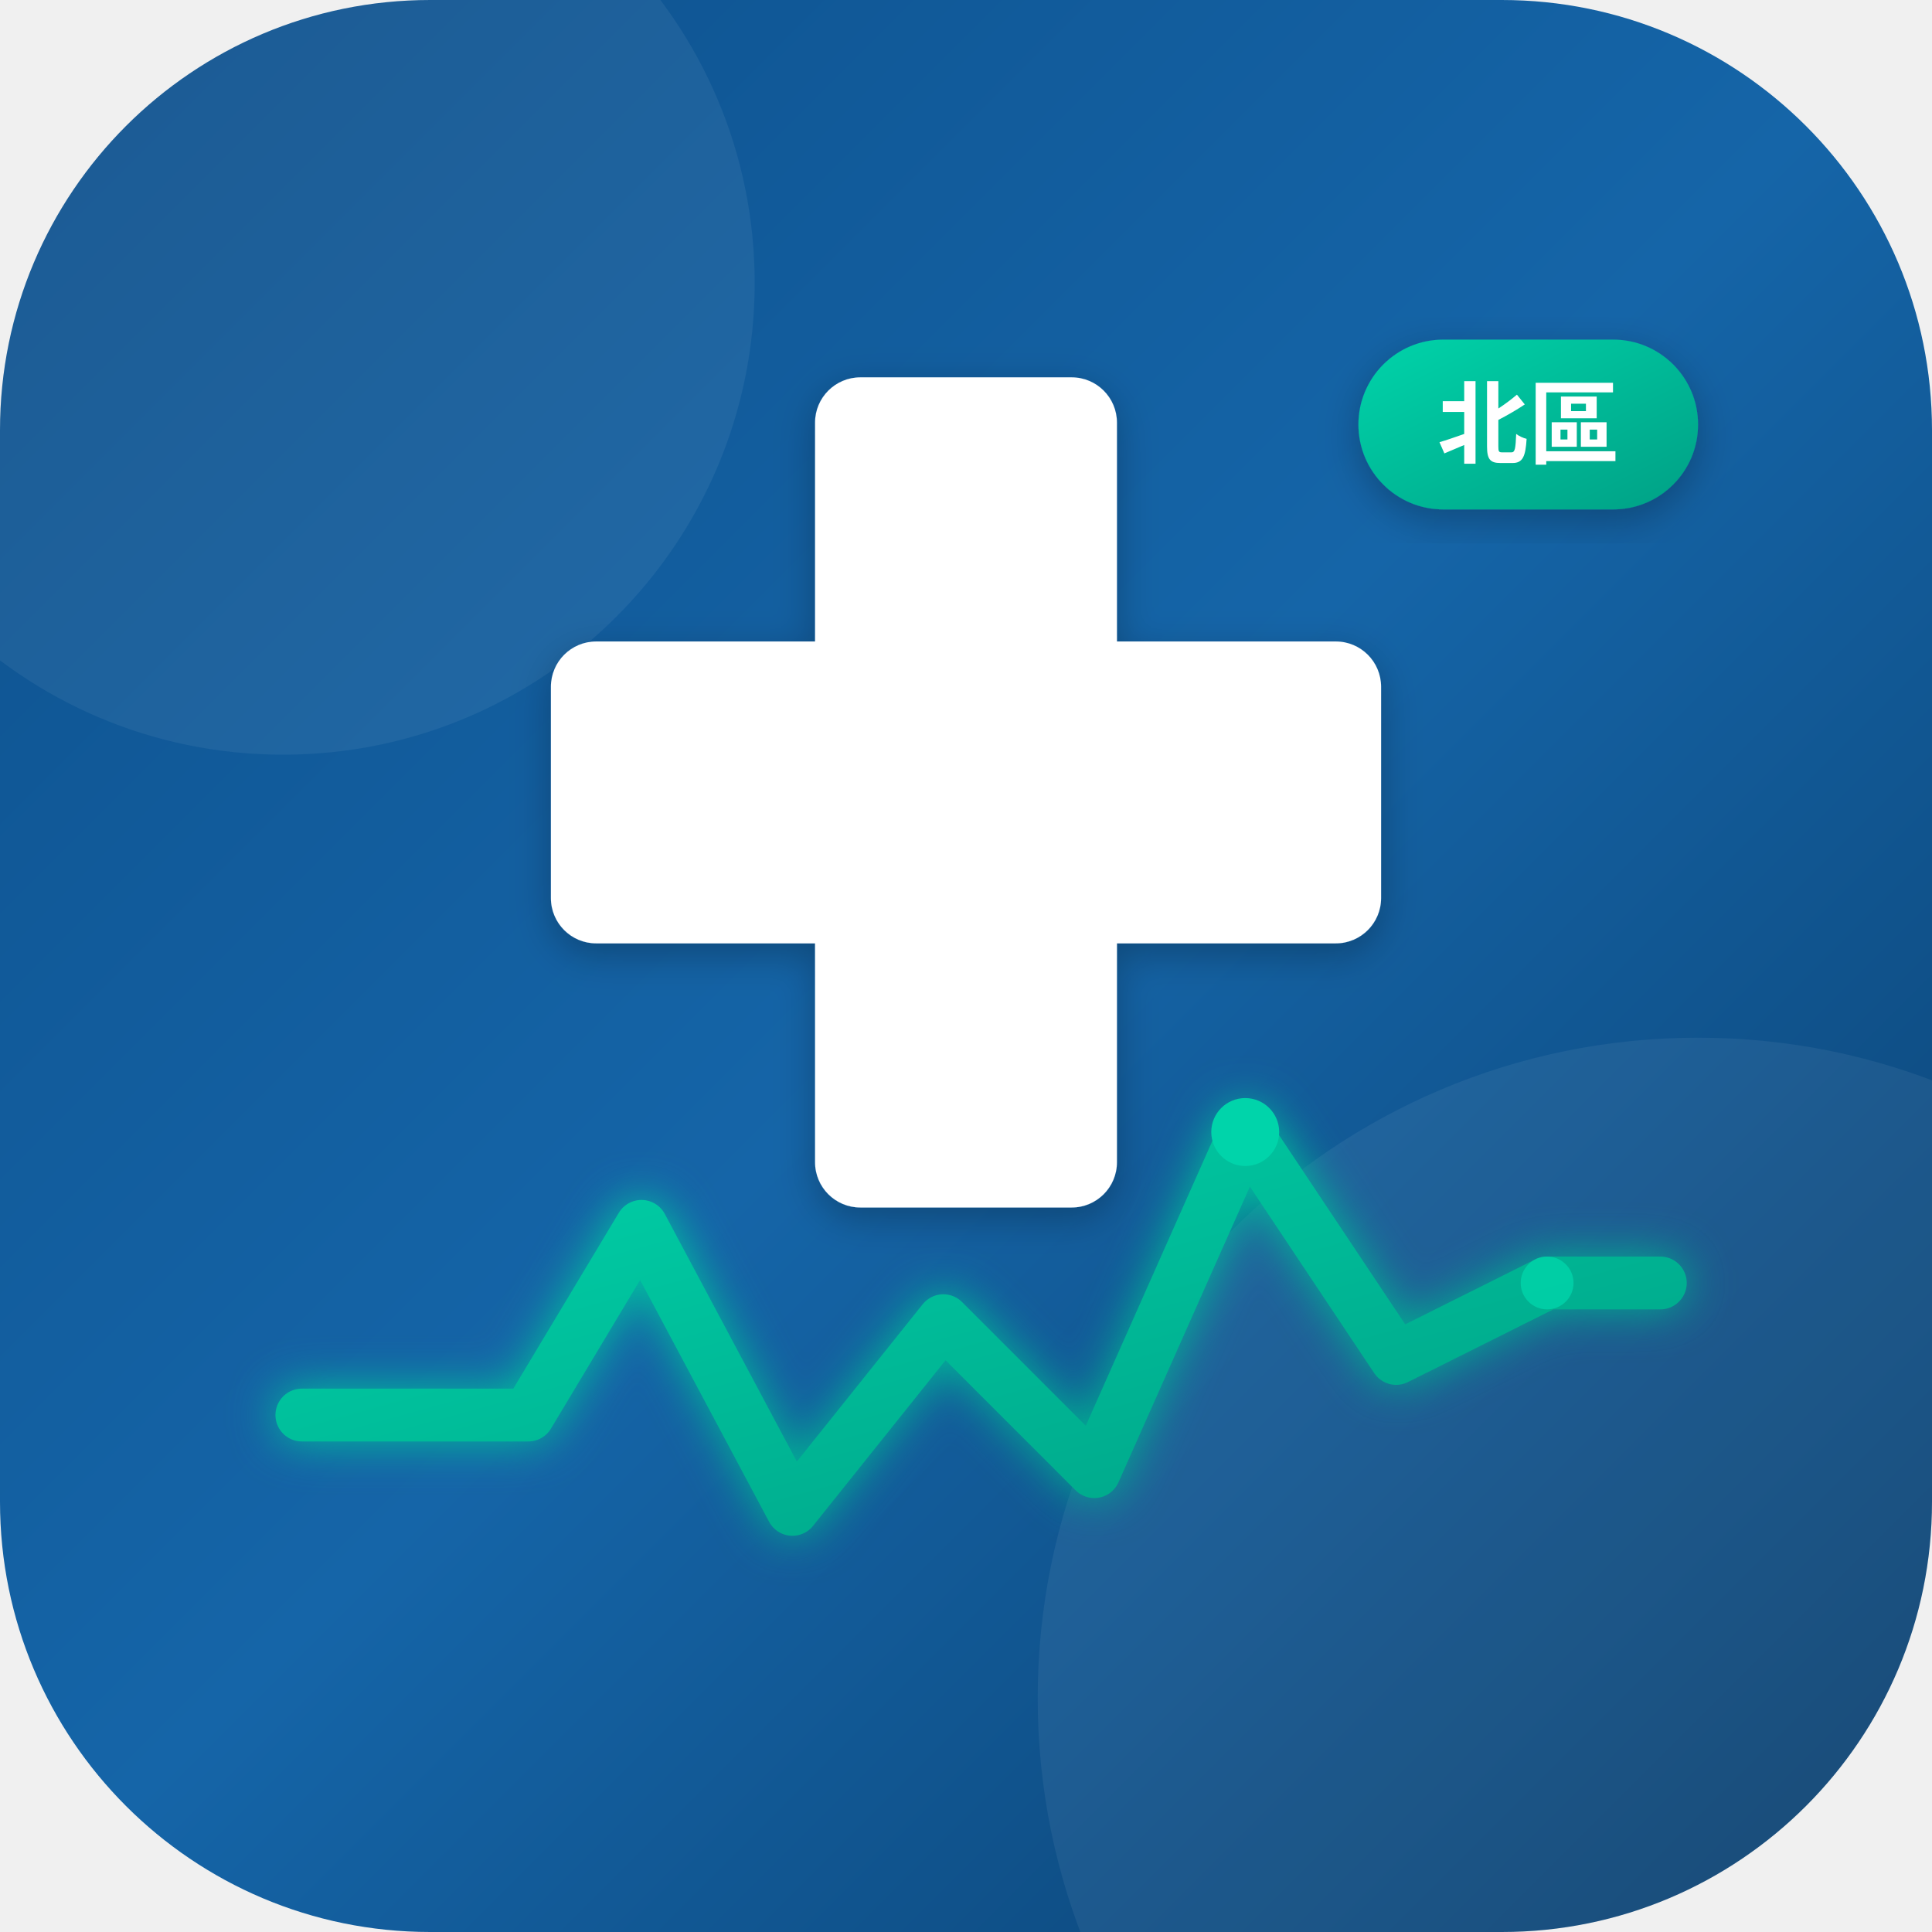
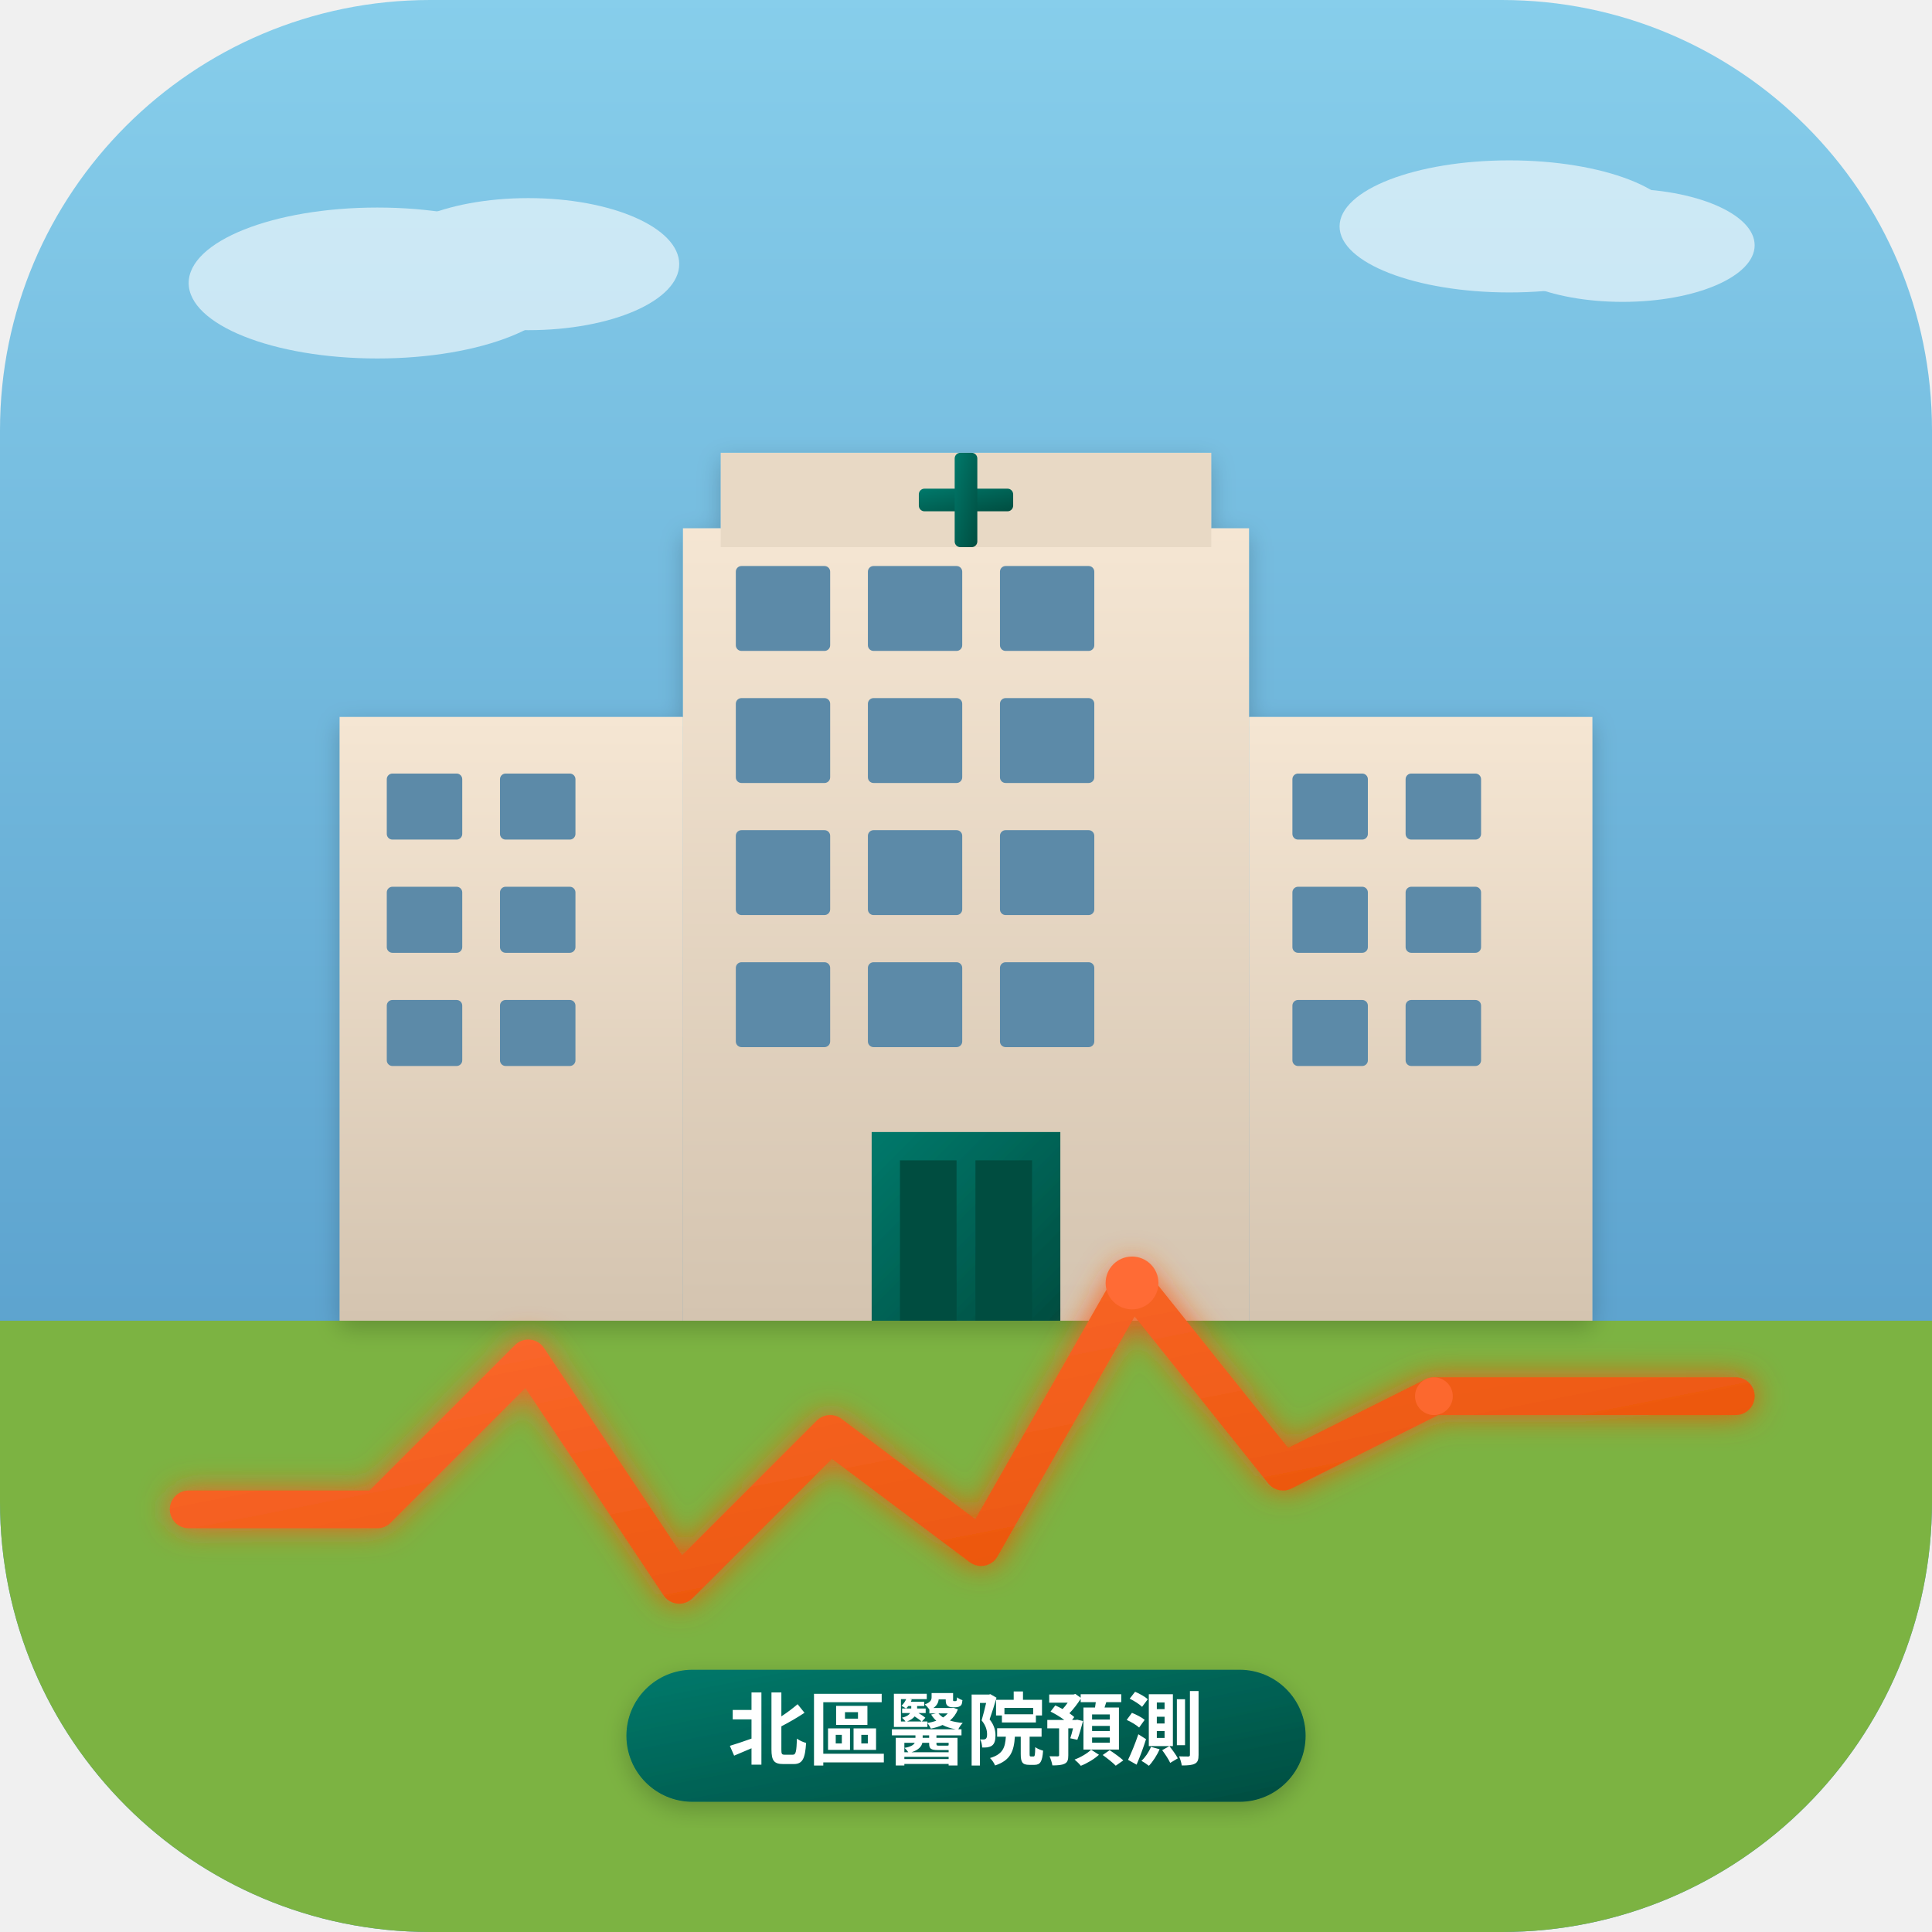
<svg xmlns="http://www.w3.org/2000/svg" viewBox="0 0 1024 1024" width="1024" height="1024">
  <defs>
    <clipPath id="iconMask">
      <rect x="0" y="0" width="1024" height="1024" rx="228" ry="228" />
    </clipPath>
-     <linearGradient id="bgGradient" x1="0%" y1="0%" x2="100%" y2="100%">
-       <stop offset="0%" style="stop-color:#0D4F8B" />
-       <stop offset="50%" style="stop-color:#1565A8" />
-       <stop offset="100%" style="stop-color:#0A3D6B" />
+     <linearGradient id="skyGradient" x1="0%" y1="0%" x2="0%" y2="100%">
+       <stop offset="0%" style="stop-color:#87CEEB" />
+       <stop offset="100%" style="stop-color:#4A90C2" />
    </linearGradient>
-     <linearGradient id="accentGradient" x1="0%" y1="0%" x2="100%" y2="100%">
-       <stop offset="0%" style="stop-color:#00D4AA" />
-       <stop offset="100%" style="stop-color:#00A085" />
+     <linearGradient id="buildingGradient" x1="0%" y1="0%" x2="0%" y2="100%">
+       <stop offset="0%" style="stop-color:#F5E6D3" />
+       <stop offset="100%" style="stop-color:#D4C4B0" />
    </linearGradient>
+     <linearGradient id="greenAccent" x1="0%" y1="0%" x2="100%" y2="100%">
+       <stop offset="0%" style="stop-color:#00796B" />
+       <stop offset="100%" style="stop-color:#004D40" />
+     </linearGradient>
+     <linearGradient id="orangeGradient" x1="0%" y1="0%" x2="100%" y2="100%">
+       <stop offset="0%" style="stop-color:#FF6B35" />
+       <stop offset="100%" style="stop-color:#E55100" />
+     </linearGradient>
+     <filter id="shadow" x="-20%" y="-20%" width="140%" height="140%">
+       <feDropShadow dx="0" dy="4" stdDeviation="6" flood-color="#000" flood-opacity="0.2" />
+     </filter>
    <filter id="glow" x="-50%" y="-50%" width="200%" height="200%">
-       <feGaussianBlur stdDeviation="12" result="coloredBlur" />
+       <feGaussianBlur stdDeviation="8" result="coloredBlur" />
      <feMerge>
        <feMergeNode in="coloredBlur" />
        <feMergeNode in="SourceGraphic" />
      </feMerge>
    </filter>
-     <filter id="shadow" x="-20%" y="-20%" width="140%" height="140%">
-       <feDropShadow dx="0" dy="6" stdDeviation="10" flood-color="#000" flood-opacity="0.25" />
-     </filter>
  </defs>
  <g clip-path="url(#iconMask)">
-     <rect x="0" y="0" width="1024" height="1024" fill="url(#bgGradient)" />
-     <g opacity="0.06">
-       <circle cx="150" cy="150" r="250" fill="#fff" />
-       <circle cx="900" cy="900" r="350" fill="#fff" />
+     <rect x="0" y="0" width="1024" height="1024" fill="url(#skyGradient)" />
+     <g opacity="0.6">
+       <ellipse cx="200" cy="150" rx="100" ry="40" fill="#fff" />
+       <ellipse cx="280" cy="140" rx="80" ry="35" fill="#fff" />
+       <ellipse cx="800" cy="120" rx="90" ry="35" fill="#fff" />
+       <ellipse cx="860" cy="130" rx="70" ry="30" fill="#fff" />
    </g>
-     <g filter="url(#shadow)" transform="translate(0, -60)">
-       <rect x="432" y="260" width="160" height="440" rx="24" fill="#fff" />
-       <rect x="292" y="400" width="440" height="160" rx="24" fill="#fff" />
+     <rect x="0" y="700" width="1024" height="324" fill="#7CB342" />
+     <g filter="url(#shadow)">
+       <rect x="362" y="280" width="300" height="420" fill="url(#buildingGradient)" />
+       <rect x="382" y="240" width="260" height="50" fill="#E8D9C5" />
+       <rect x="180" y="380" width="182" height="320" fill="url(#buildingGradient)" />
+       <rect x="662" y="380" width="182" height="320" fill="url(#buildingGradient)" />
+       <g fill="#5C8AA8">
+         <rect x="390" y="300" width="50" height="45" rx="3" />
+         <rect x="460" y="300" width="50" height="45" rx="3" />
+         <rect x="530" y="300" width="50" height="45" rx="3" />
+         <rect x="390" y="370" width="50" height="45" rx="3" />
+         <rect x="460" y="370" width="50" height="45" rx="3" />
+         <rect x="530" y="370" width="50" height="45" rx="3" />
+         <rect x="390" y="440" width="50" height="45" rx="3" />
+         <rect x="460" y="440" width="50" height="45" rx="3" />
+         <rect x="530" y="440" width="50" height="45" rx="3" />
+         <rect x="390" y="510" width="50" height="45" rx="3" />
+         <rect x="460" y="510" width="50" height="45" rx="3" />
+         <rect x="530" y="510" width="50" height="45" rx="3" />
+       </g>
+       <g fill="#5C8AA8">
+         <rect x="205" y="410" width="40" height="35" rx="3" />
+         <rect x="265" y="410" width="40" height="35" rx="3" />
+         <rect x="205" y="470" width="40" height="35" rx="3" />
+         <rect x="265" y="470" width="40" height="35" rx="3" />
+         <rect x="205" y="530" width="40" height="35" rx="3" />
+         <rect x="265" y="530" width="40" height="35" rx="3" />
+       </g>
+       <g fill="#5C8AA8">
+         <rect x="685" y="410" width="40" height="35" rx="3" />
+         <rect x="745" y="410" width="40" height="35" rx="3" />
+         <rect x="685" y="470" width="40" height="35" rx="3" />
+         <rect x="745" y="470" width="40" height="35" rx="3" />
+         <rect x="685" y="530" width="40" height="35" rx="3" />
+         <rect x="745" y="530" width="40" height="35" rx="3" />
+       </g>
+       <rect x="462" y="600" width="100" height="100" fill="url(#greenAccent)" />
+       <rect x="477" y="615" width="30" height="85" fill="#004D40" />
+       <rect x="517" y="615" width="30" height="85" fill="#004D40" />
+     </g>
+     <g transform="translate(512, 265)">
+       <rect x="-25" y="-6" width="50" height="12" rx="3" fill="url(#greenAccent)" />
+       <rect x="-6" y="-25" width="12" height="50" rx="3" fill="url(#greenAccent)" />
    </g>
    <g filter="url(#glow)">
-       <path d="M160 750 L280 750 L340 650 L420 800 L500 700 L580 780 L660 600 L740 720 L820 680 L880 680" stroke="url(#accentGradient)" stroke-width="28" stroke-linecap="round" stroke-linejoin="round" fill="none" />
+       <path d="M100 800 L200 800 L280 720 L360 840 L440 760 L520 820 L600 680 L680 780 L760 740 L920 740" stroke="url(#orangeGradient)" stroke-width="20" stroke-linecap="round" stroke-linejoin="round" fill="none" />
    </g>
-     <circle cx="660" cy="600" r="18" fill="#00D4AA" />
-     <circle cx="820" cy="680" r="14" fill="#00D4AA" opacity="0.8" />
-     <g transform="translate(720, 180)">
-       <rect x="0" y="0" width="180" height="90" rx="45" fill="url(#accentGradient)" filter="url(#shadow)" />
-       <text x="90" y="62" text-anchor="middle" font-family="PingFang SC, Hiragino Sans GB, Microsoft YaHei, sans-serif" font-size="48" font-weight="700" fill="#fff">北區</text>
+     <circle cx="600" cy="680" r="14" fill="#FF6B35" />
+     <circle cx="760" cy="740" r="10" fill="#FF6B35" opacity="0.8" />
+     <g transform="translate(512, 920)">
+       <rect x="-180" y="-35" width="360" height="70" rx="35" fill="url(#greenAccent)" filter="url(#shadow)" />
+       <text x="0" y="12" text-anchor="middle" font-family="PingFang SC, Hiragino Sans GB, Microsoft YaHei, sans-serif" font-size="42" font-weight="700" fill="#fff">北區醫院預測</text>
    </g>
  </g>
</svg>
